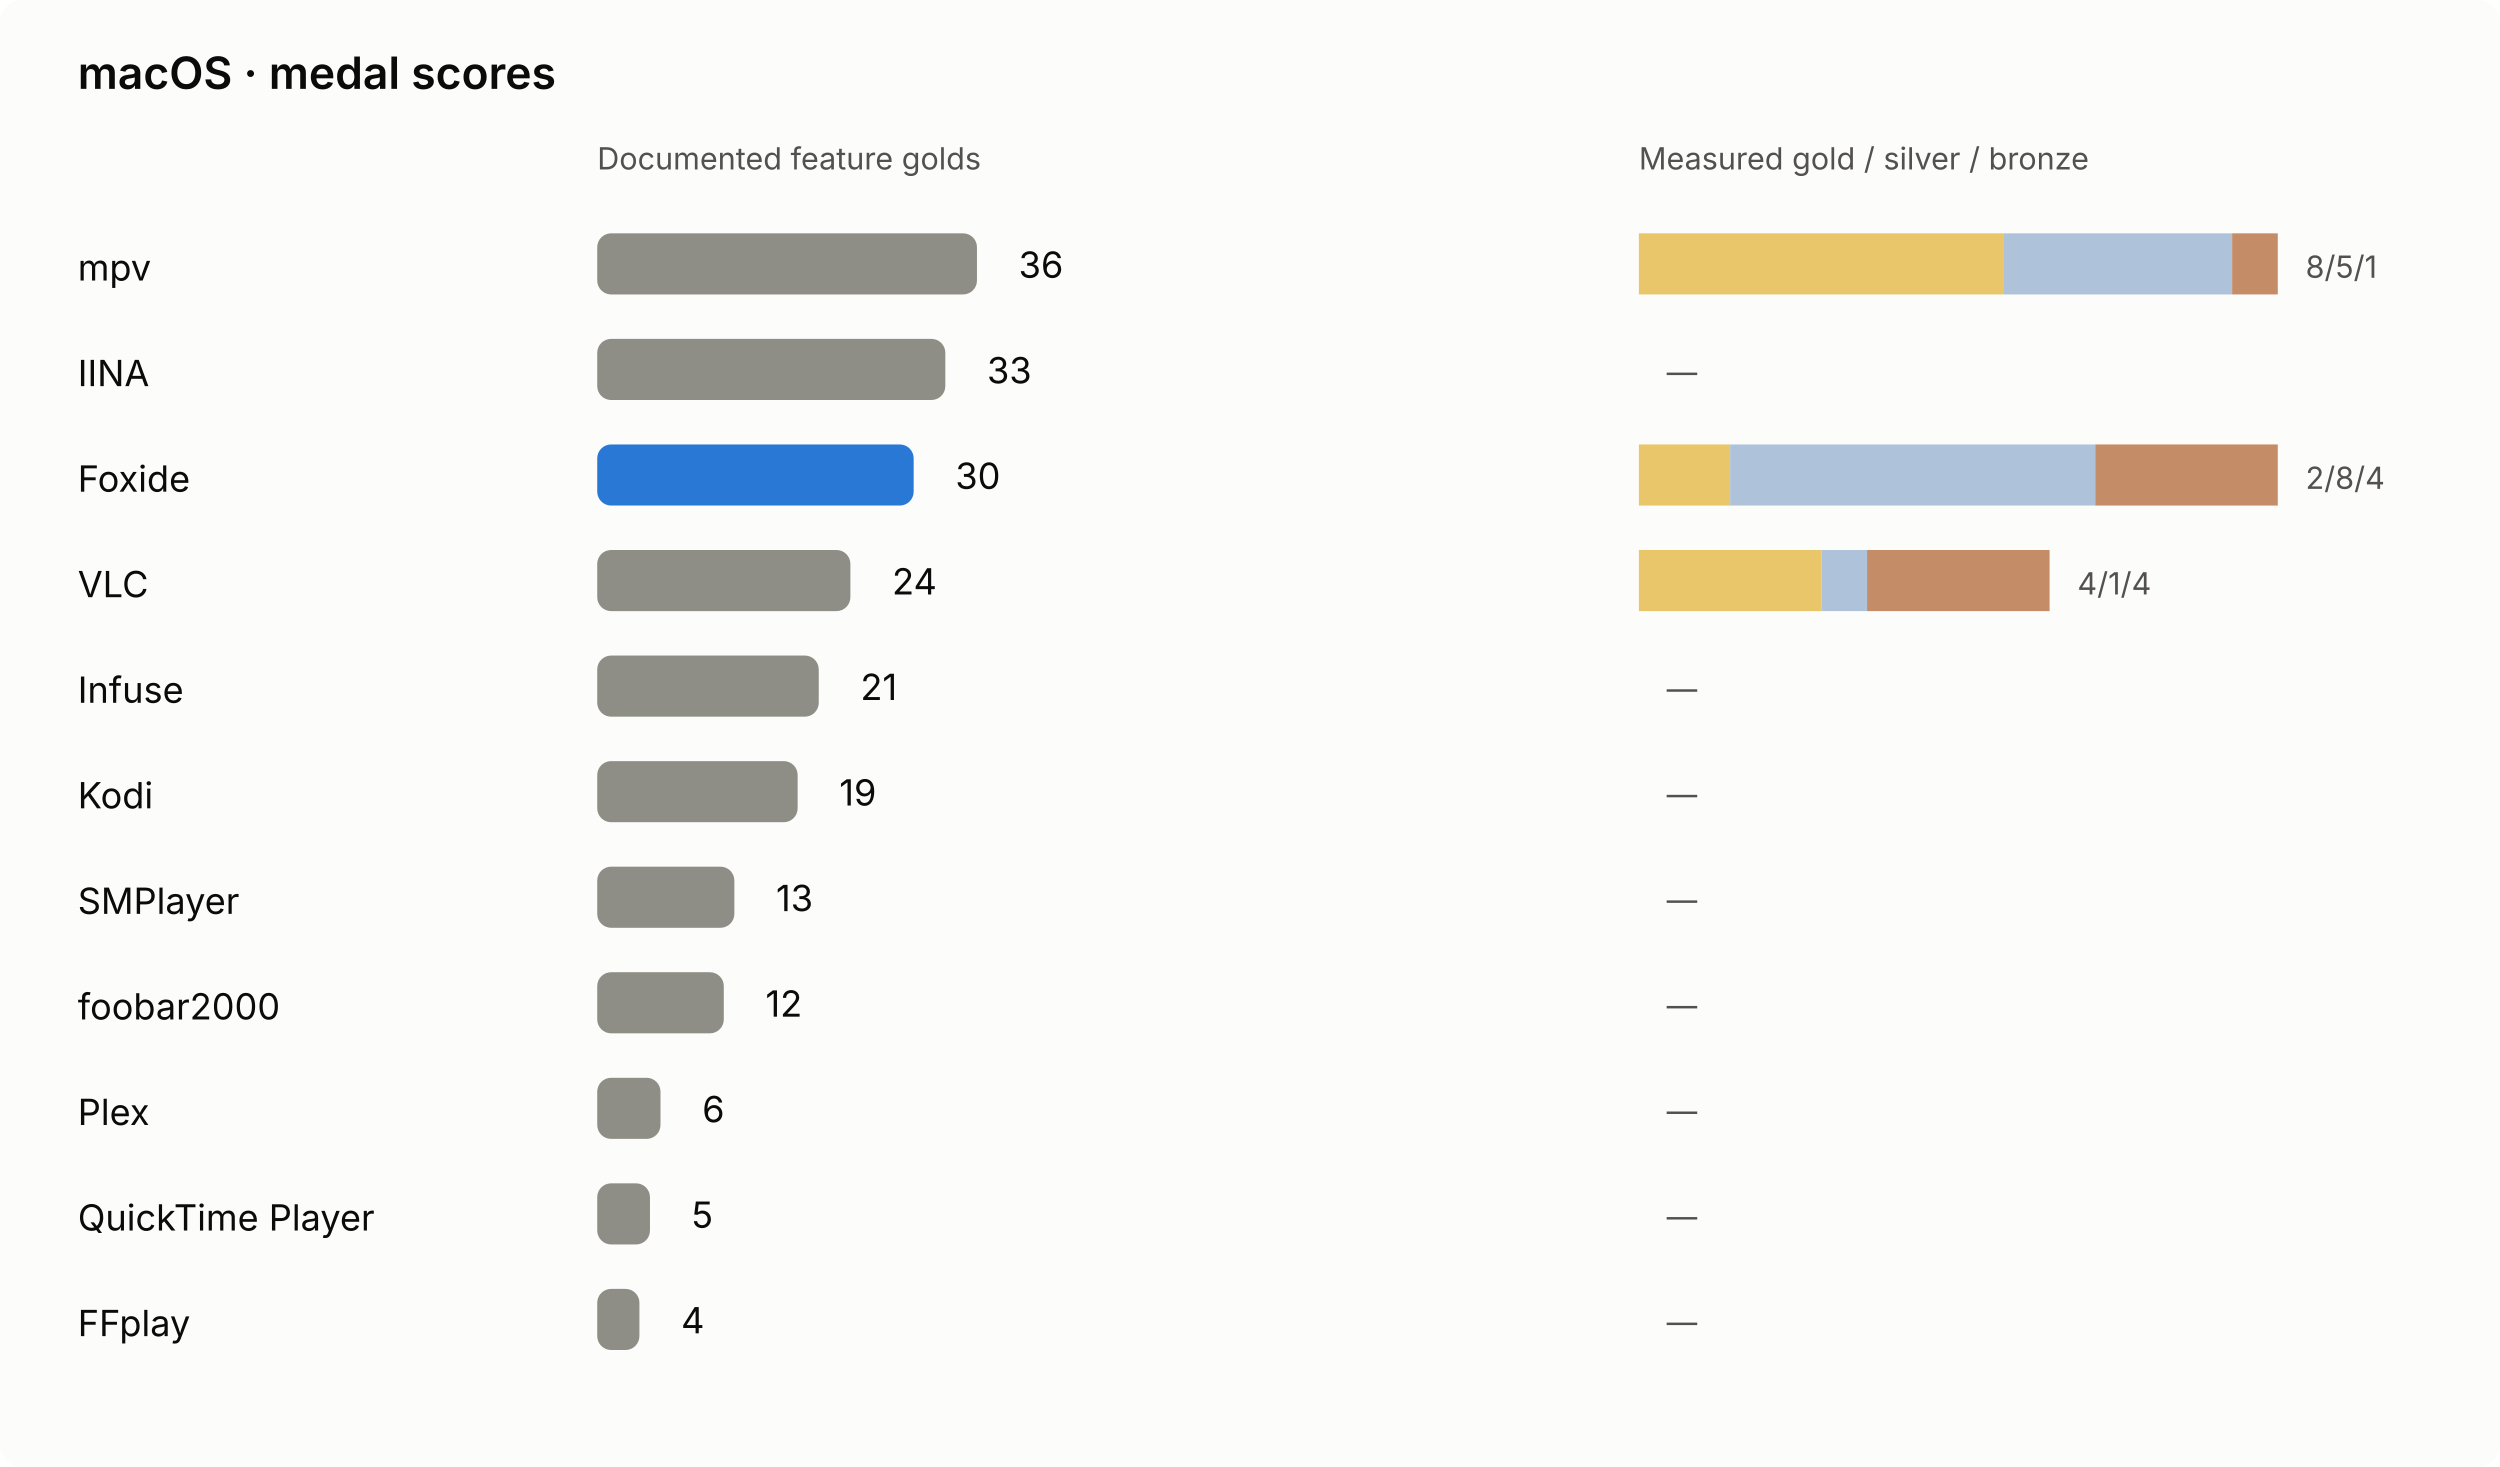
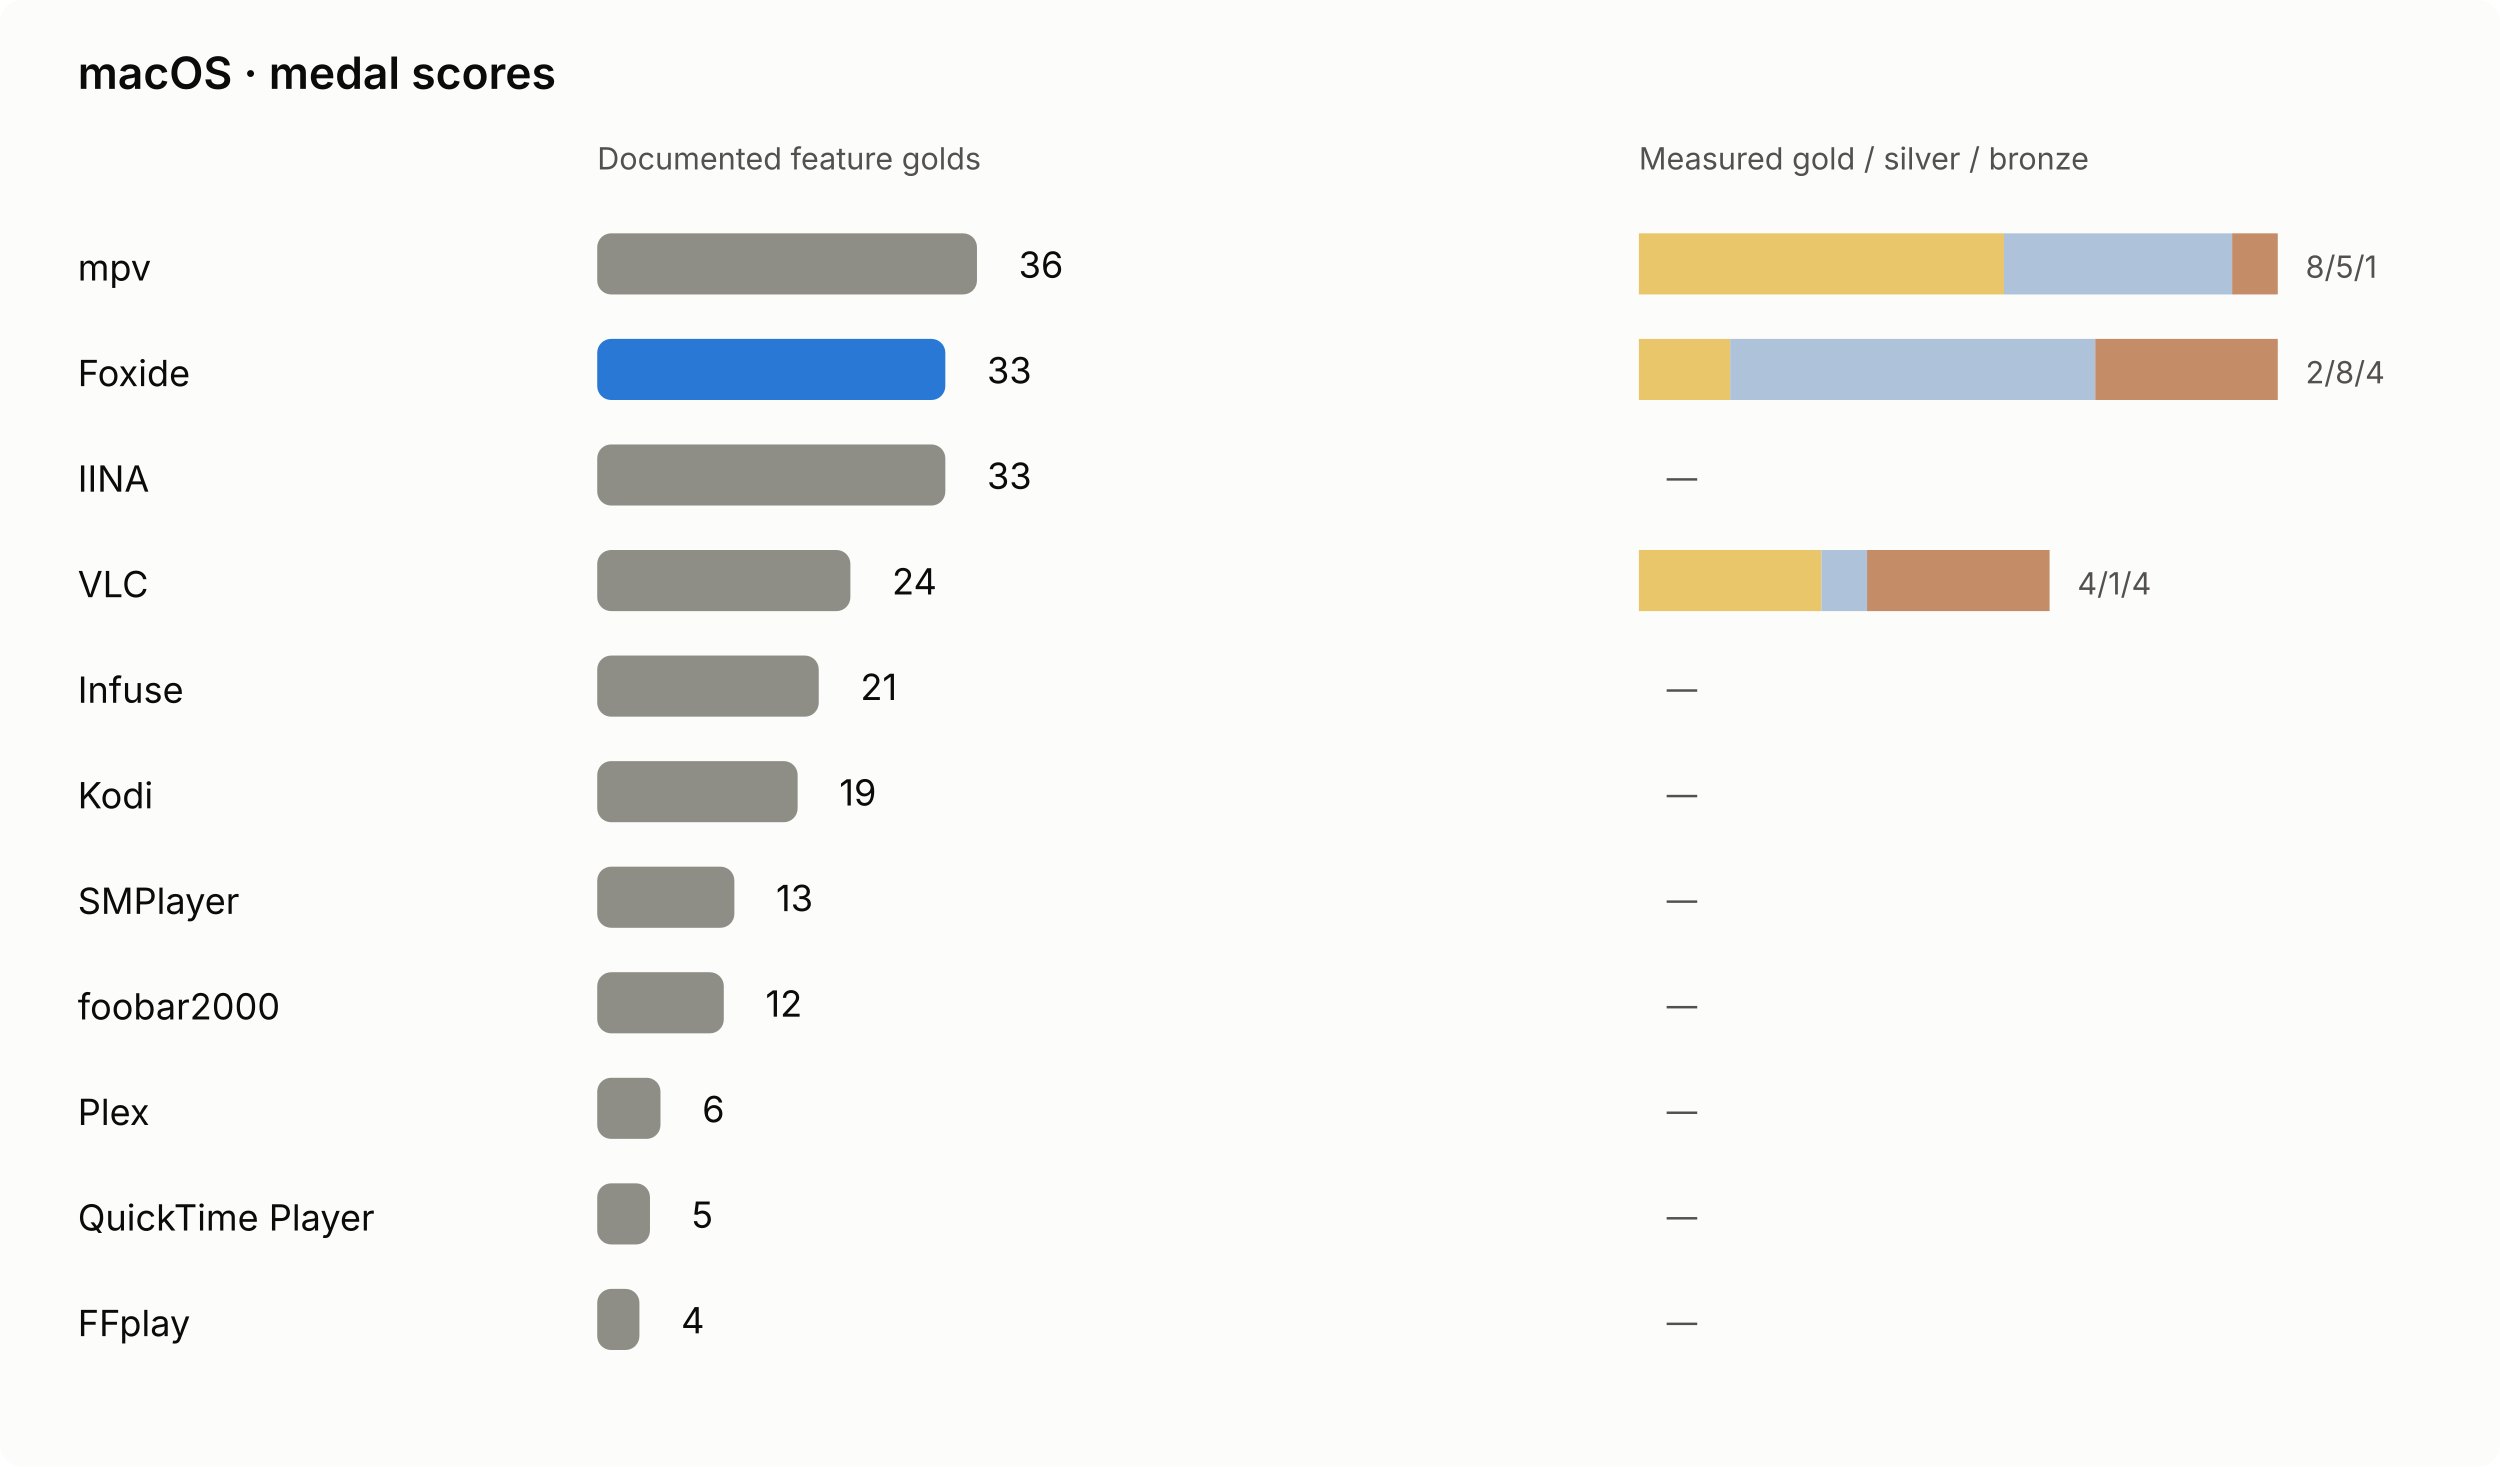
<svg xmlns="http://www.w3.org/2000/svg" viewBox="0 0 900 528" role="img" aria-labelledby="macos-chart-title macos-chart-desc">
  <rect width="900" height="528" rx="8" class="bg" />
  <style>text{font:13px system-ui,-apple-system,'Segoe UI',sans-serif;fill:#0b0b0b}.sub{fill:#52514e;font-size:11px}.title{font-size:16px;font-weight:600}.bg{fill:#fcfcfb}.bar{fill:#8f8e86}.foxide{fill:#2a78d6}.winner{font-weight:700}@media(prefers-color-scheme:dark){.bg{fill:#1a1a19}text{fill:#f0efec}.sub{fill:#c3c2b7}.foxide{fill:#3987e5}}</style>
  <g>
    <text class="title" x="28" y="32" font-size="22">macOS · medal scores</text>
    <text x="215" y="61" font-size="12" class="sub">Documented feature golds</text>
    <text x="590" y="61" font-size="12" class="sub">Measured gold / silver / bronze</text>
    <text x="28" y="101" font-size="12">mpv</text>
    <rect x="215" y="84" width="136.71" height="22" rx="5" fill="#8f8e86" />
    <text x="366.71" y="100" font-size="13">36</text>
    <rect x="590.00" y="84" width="131.43" height="22" fill="#e9c669" />
    <rect x="721.43" y="84" width="82.14" height="22" fill="#aec3d9" />
    <rect x="803.57" y="84" width="16.43" height="22" fill="#c58c68" />
    <text x="830.00" y="100" class="sub" font-size="12">8/5/1</text>
-     <text x="28" y="139" font-size="12">IINA</text>
-     <rect x="215" y="122" width="125.32" height="22" rx="5" fill="#8f8e86" />
+     <text x="28" y="139" font-size="12">Foxide</text>
+     <rect x="215" y="122" width="125.32" height="22" rx="5" fill="#2a78d6" />
    <text x="355.32" y="138" font-size="13">33</text>
-     <rect x="590.00" y="122" width="0.00" height="22" fill="#e9c669" />
-     <rect x="590.00" y="122" width="0.00" height="22" fill="#aec3d9" />
-     <rect x="590.00" y="122" width="0.00" height="22" fill="#c58c68" />
-     <text x="600.00" y="138" class="sub" font-size="12">—</text>
-     <text x="28" y="177" font-size="12">Foxide</text>
-     <rect x="215" y="160" width="113.92" height="22" rx="5" fill="#2a78d6" />
-     <text x="343.92" y="176" font-size="13">30</text>
-     <rect x="590.00" y="160" width="32.86" height="22" fill="#e9c669" />
-     <rect x="622.86" y="160" width="131.43" height="22" fill="#aec3d9" />
-     <rect x="754.29" y="160" width="65.71" height="22" fill="#c58c68" />
-     <text x="830.00" y="176" class="sub" font-size="12">2/8/4</text>
+     <rect x="590.00" y="122" width="32.86" height="22" fill="#e9c669" />
+     <rect x="622.86" y="122" width="131.43" height="22" fill="#aec3d9" />
+     <rect x="754.29" y="122" width="65.71" height="22" fill="#c58c68" />
+     <text x="830.00" y="138" class="sub" font-size="12">2/8/4</text>
+     <text x="28" y="177" font-size="12">IINA</text>
+     <rect x="215" y="160" width="125.32" height="22" rx="5" fill="#8f8e86" />
+     <text x="355.32" y="176" font-size="13">33</text>
+     <rect x="590.00" y="160" width="0.00" height="22" fill="#e9c669" />
+     <rect x="590.00" y="160" width="0.00" height="22" fill="#aec3d9" />
+     <rect x="590.00" y="160" width="0.00" height="22" fill="#c58c68" />
+     <text x="600.00" y="176" class="sub" font-size="12">—</text>
    <text x="28" y="215" font-size="12">VLC</text>
    <rect x="215" y="198" width="91.14" height="22" rx="5" fill="#8f8e86" />
    <text x="321.14" y="214" font-size="13">24</text>
    <rect x="590.00" y="198" width="65.71" height="22" fill="#e9c669" />
    <rect x="655.71" y="198" width="16.43" height="22" fill="#aec3d9" />
    <rect x="672.14" y="198" width="65.71" height="22" fill="#c58c68" />
    <text x="747.86" y="214" class="sub" font-size="12">4/1/4</text>
    <text x="28" y="253" font-size="12">Infuse</text>
    <rect x="215" y="236" width="79.75" height="22" rx="5" fill="#8f8e86" />
    <text x="309.75" y="252" font-size="13">21</text>
    <rect x="590.00" y="236" width="0.00" height="22" fill="#e9c669" />
    <rect x="590.00" y="236" width="0.00" height="22" fill="#aec3d9" />
    <rect x="590.00" y="236" width="0.00" height="22" fill="#c58c68" />
    <text x="600.00" y="252" class="sub" font-size="12">—</text>
    <text x="28" y="291" font-size="12">Kodi</text>
    <rect x="215" y="274" width="72.15" height="22" rx="5" fill="#8f8e86" />
    <text x="302.15" y="290" font-size="13">19</text>
    <rect x="590.00" y="274" width="0.00" height="22" fill="#e9c669" />
    <rect x="590.00" y="274" width="0.00" height="22" fill="#aec3d9" />
    <rect x="590.00" y="274" width="0.00" height="22" fill="#c58c68" />
    <text x="600.00" y="290" class="sub" font-size="12">—</text>
    <text x="28" y="329" font-size="12">SMPlayer</text>
    <rect x="215" y="312" width="49.37" height="22" rx="5" fill="#8f8e86" />
    <text x="279.37" y="328" font-size="13">13</text>
    <rect x="590.00" y="312" width="0.00" height="22" fill="#e9c669" />
    <rect x="590.00" y="312" width="0.00" height="22" fill="#aec3d9" />
    <rect x="590.00" y="312" width="0.00" height="22" fill="#c58c68" />
    <text x="600.00" y="328" class="sub" font-size="12">—</text>
    <text x="28" y="367" font-size="12">foobar2000</text>
    <rect x="215" y="350" width="45.57" height="22" rx="5" fill="#8f8e86" />
    <text x="275.57" y="366" font-size="13">12</text>
    <rect x="590.00" y="350" width="0.00" height="22" fill="#e9c669" />
    <rect x="590.00" y="350" width="0.00" height="22" fill="#aec3d9" />
    <rect x="590.00" y="350" width="0.00" height="22" fill="#c58c68" />
    <text x="600.00" y="366" class="sub" font-size="12">—</text>
    <text x="28" y="405" font-size="12">Plex</text>
    <rect x="215" y="388" width="22.78" height="22" rx="5" fill="#8f8e86" />
    <text x="252.78" y="404" font-size="13">6</text>
    <rect x="590.00" y="388" width="0.00" height="22" fill="#e9c669" />
    <rect x="590.00" y="388" width="0.00" height="22" fill="#aec3d9" />
    <rect x="590.00" y="388" width="0.00" height="22" fill="#c58c68" />
    <text x="600.00" y="404" class="sub" font-size="12">—</text>
    <text x="28" y="443" font-size="12">QuickTime Player</text>
    <rect x="215" y="426" width="18.99" height="22" rx="5" fill="#8f8e86" />
    <text x="248.99" y="442" font-size="13">5</text>
    <rect x="590.00" y="426" width="0.00" height="22" fill="#e9c669" />
    <rect x="590.00" y="426" width="0.00" height="22" fill="#aec3d9" />
    <rect x="590.00" y="426" width="0.00" height="22" fill="#c58c68" />
    <text x="600.00" y="442" class="sub" font-size="12">—</text>
    <text x="28" y="481" font-size="12">FFplay</text>
    <rect x="215" y="464" width="15.19" height="22" rx="5" fill="#8f8e86" />
    <text x="245.19" y="480" font-size="13">4</text>
    <rect x="590.00" y="464" width="0.00" height="22" fill="#e9c669" />
    <rect x="590.00" y="464" width="0.00" height="22" fill="#aec3d9" />
    <rect x="590.00" y="464" width="0.00" height="22" fill="#c58c68" />
    <text x="600.00" y="480" class="sub" font-size="12">—</text>
  </g>
</svg>
